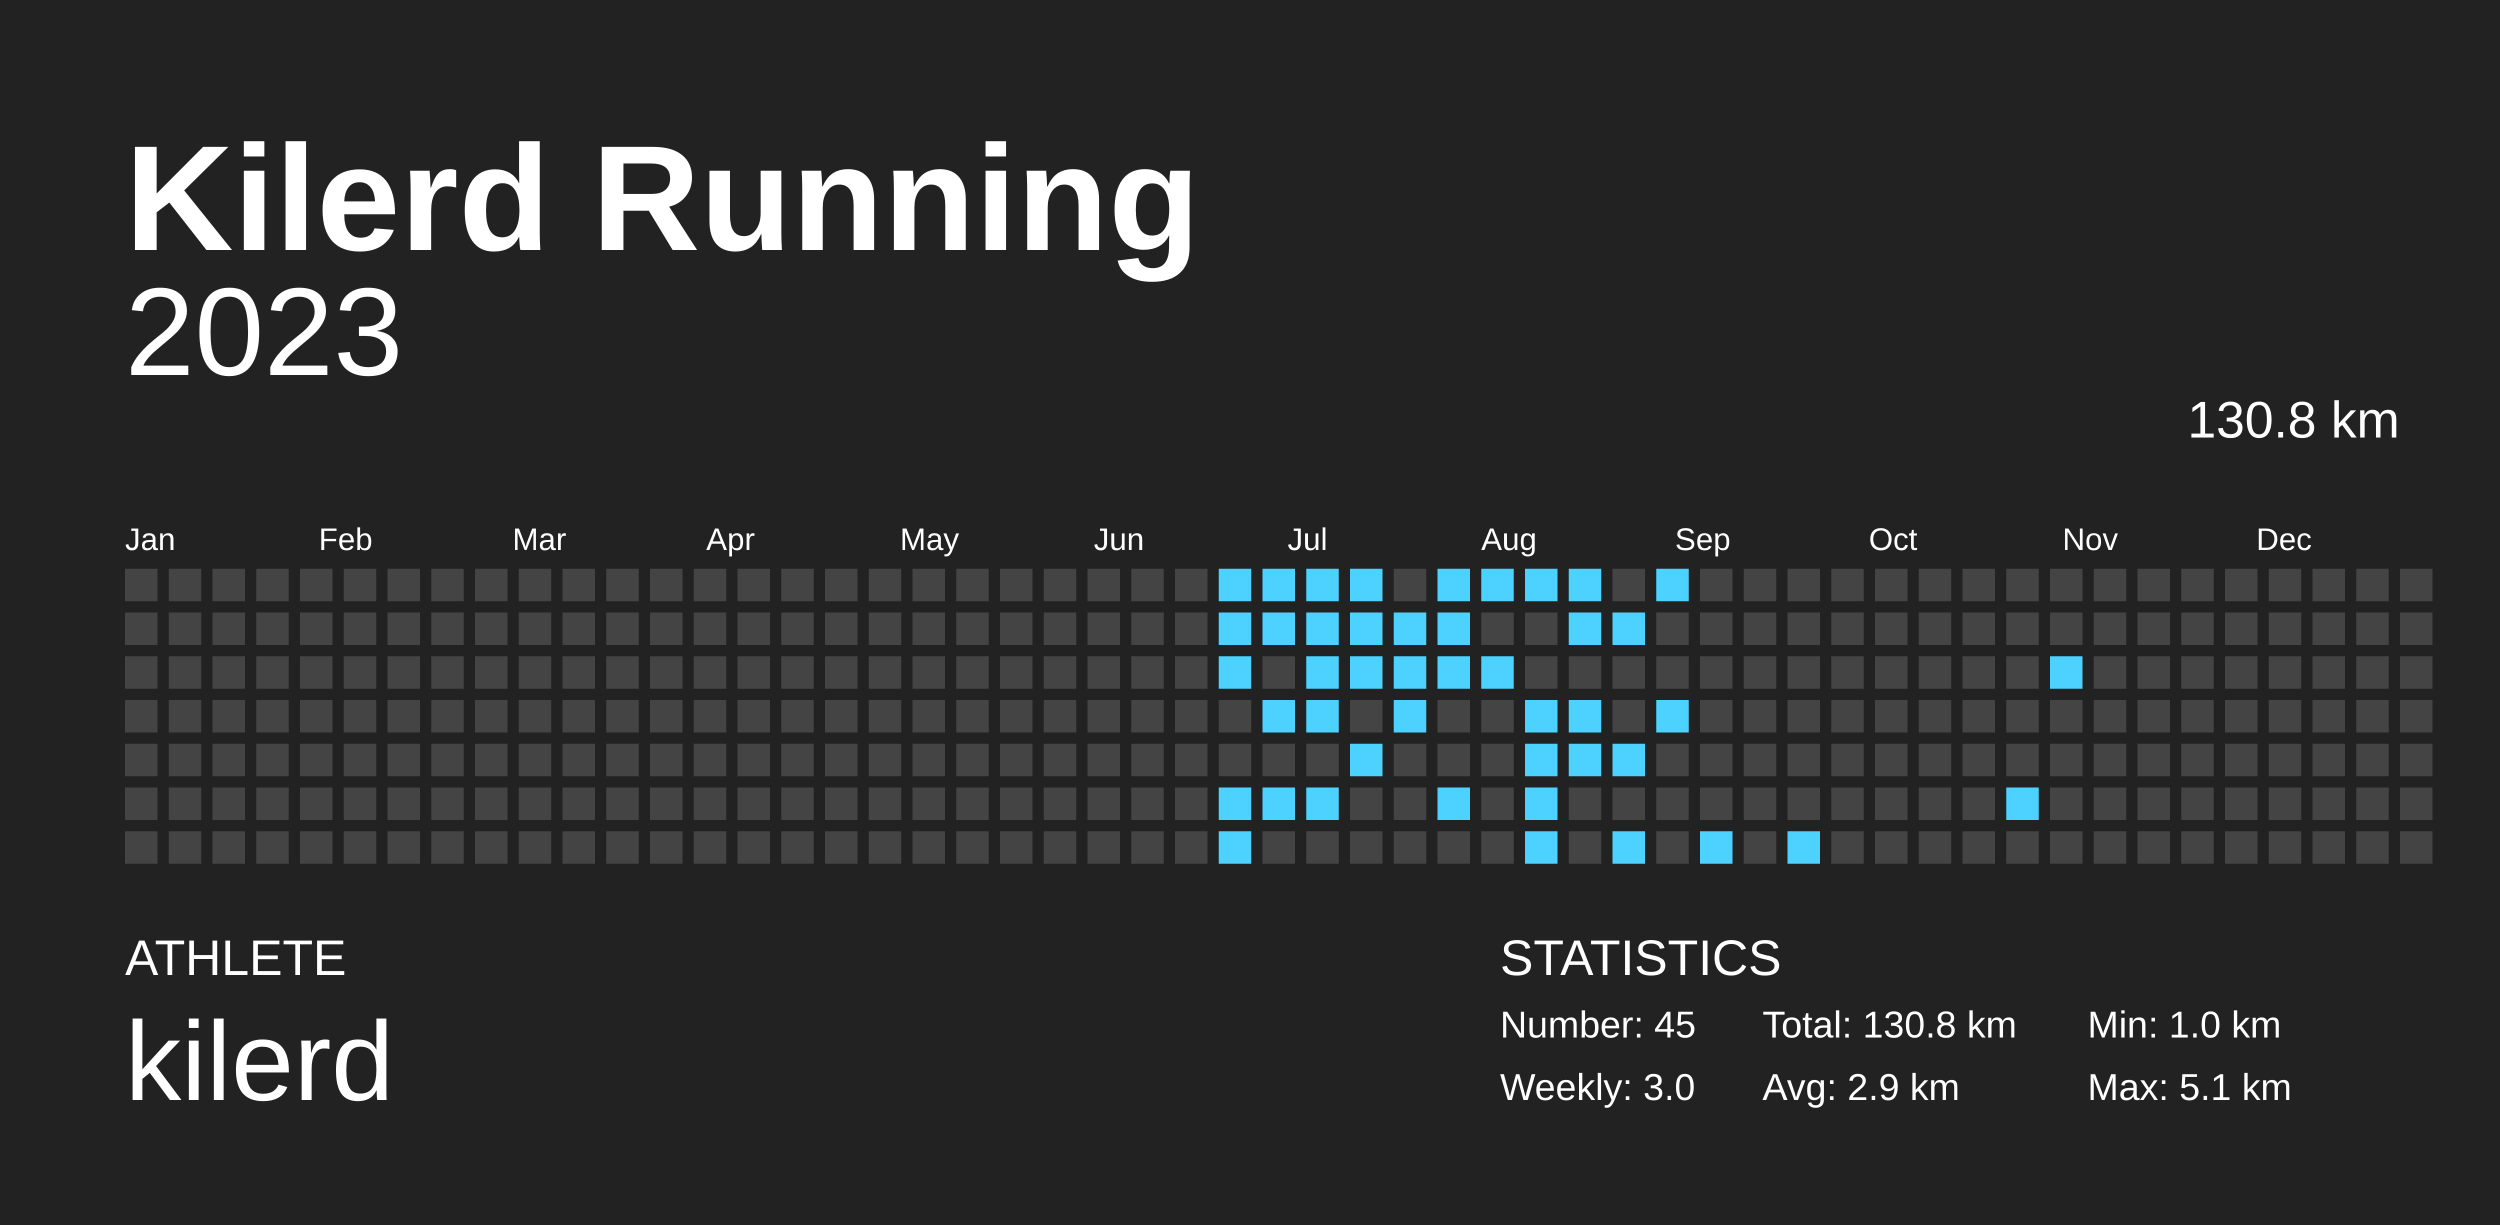
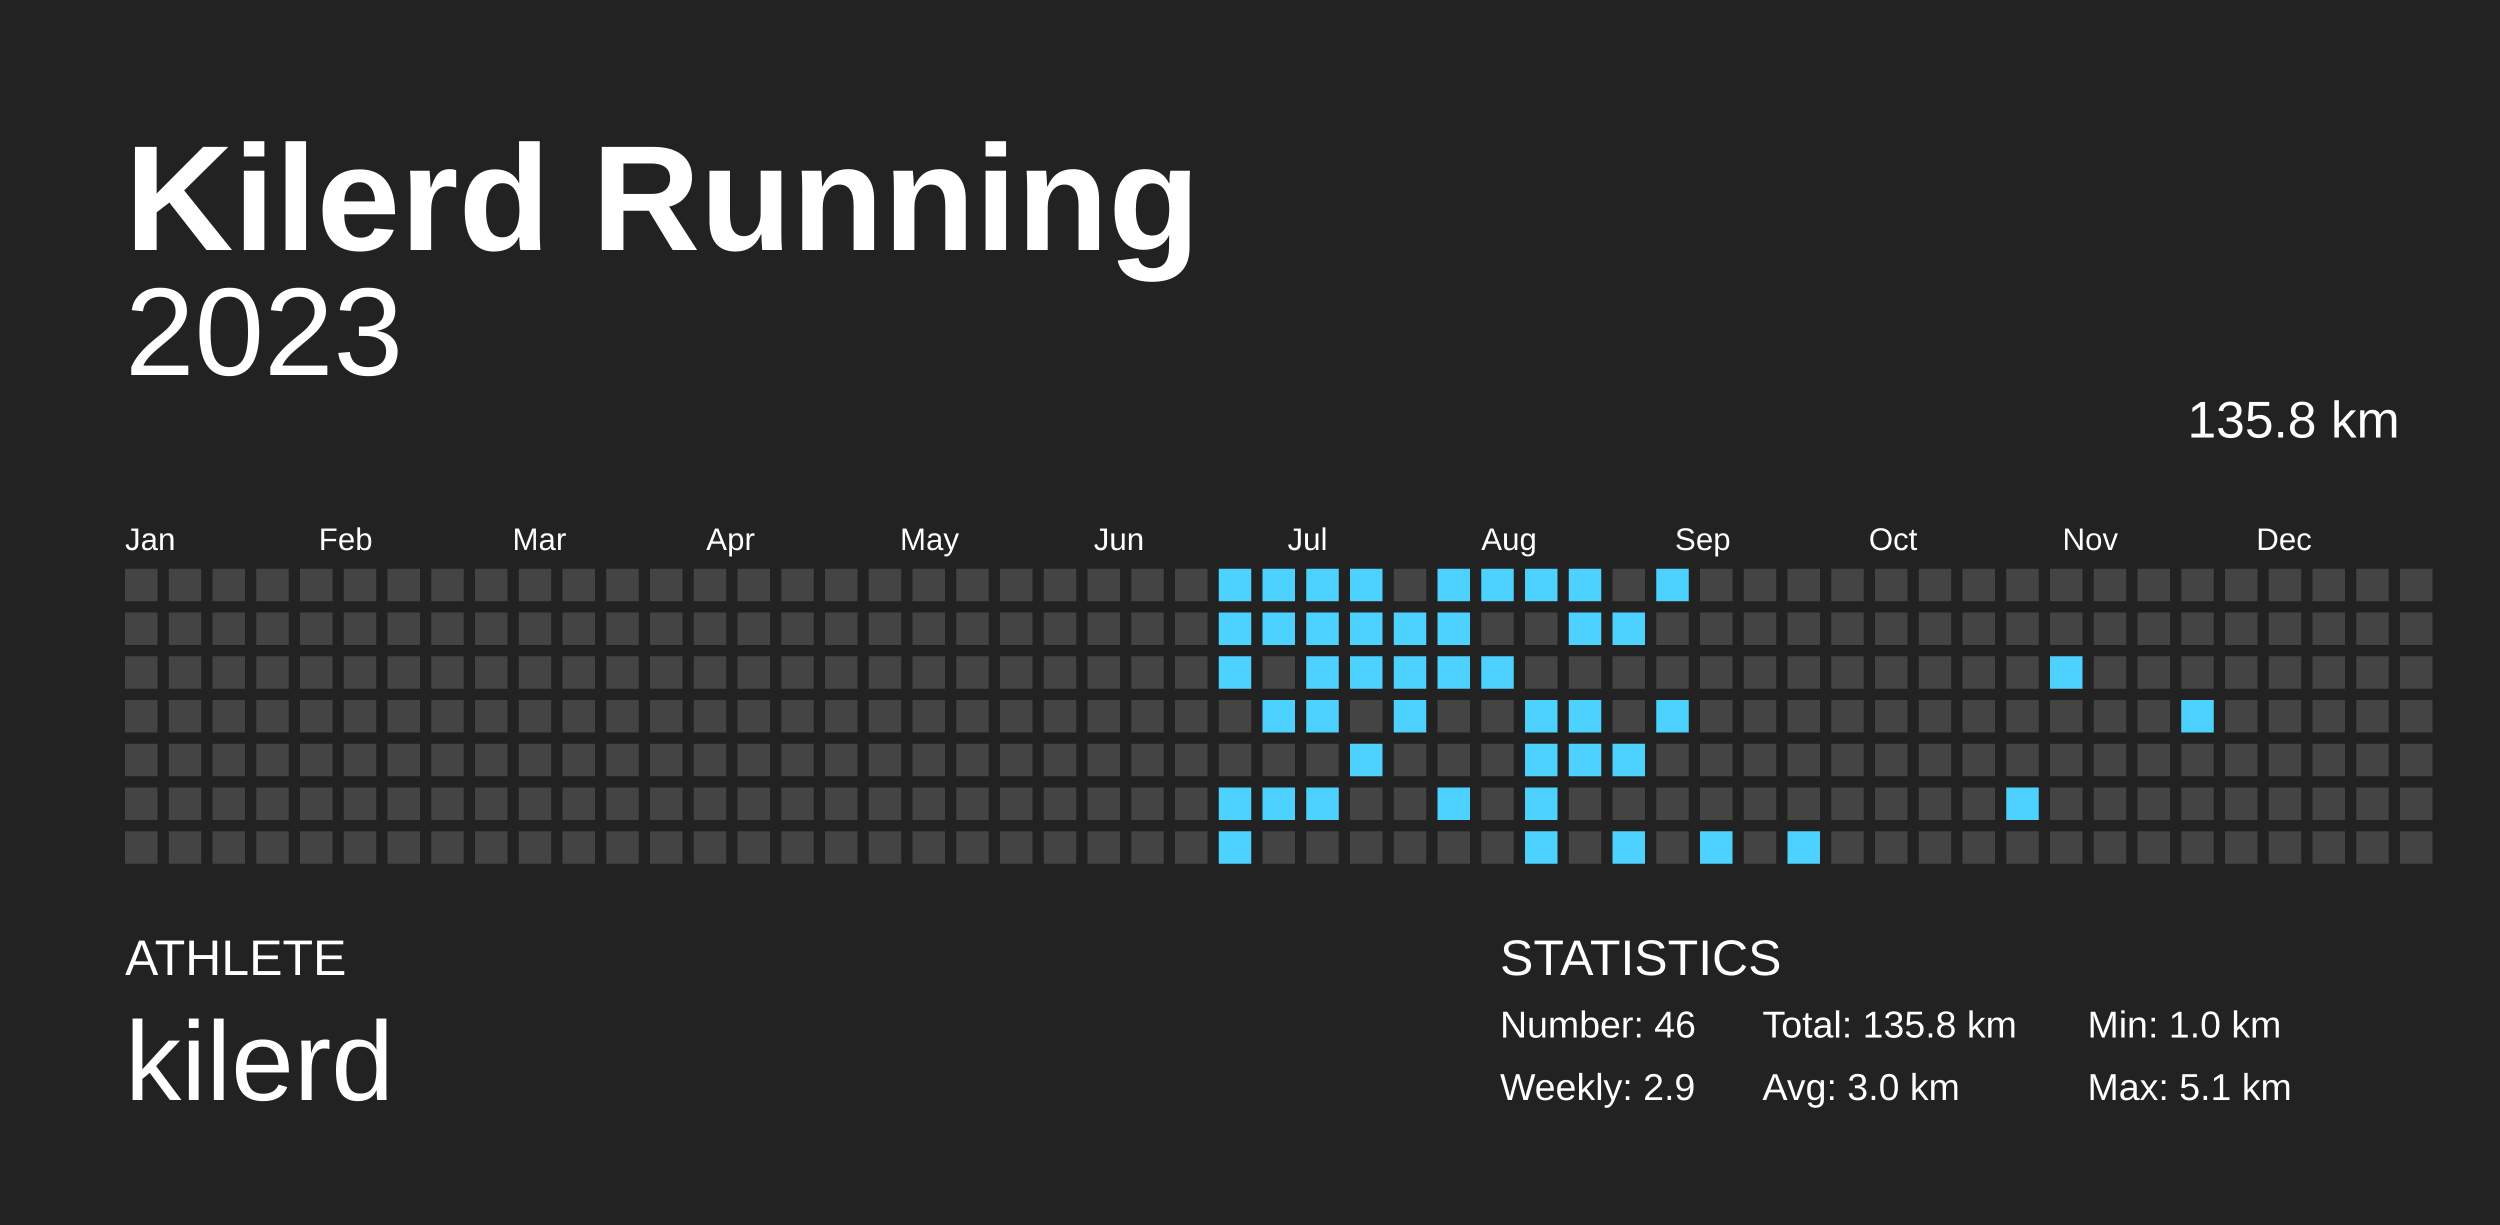
<svg xmlns="http://www.w3.org/2000/svg" baseProfile="full" height="98mm" version="1.1" viewBox="0,0,200,98" width="200mm">
  <defs />
  <rect fill="#222222" height="98" width="200" x="0" y="0" />
  <text fill="#FFFFFF" style="font-size:12px; font-family:Arial; font-weight:bold;" x="10" y="20">Kilerd Running</text>
  <text fill="#FFFFFF" style="font-size:4px; font-family:Arial" x="10" y="78">ATHLETE</text>
  <text fill="#FFFFFF" style="font-size:9px; font-family:Arial" x="10" y="88">kilerd</text>
  <text fill="#FFFFFF" style="font-size:4px; font-family:Arial" x="120" y="78">STATISTICS</text>
-   <text fill="#FFFFFF" style="font-size:3px; font-family:Arial" x="120" y="83">Number: 45</text>
-   <text fill="#FFFFFF" style="font-size:3px; font-family:Arial" x="120" y="88">Weekly: 3.0</text>
-   <text fill="#FFFFFF" style="font-size:3px; font-family:Arial" x="141" y="83">Total: 130.8 km</text>
-   <text fill="#FFFFFF" style="font-size:3px; font-family:Arial" x="141" y="88">Avg: 2.9 km</text>
+   <text fill="#FFFFFF" style="font-size:3px; font-family:Arial" x="120" y="83">Number: 46</text>
+   <text fill="#FFFFFF" style="font-size:3px; font-family:Arial" x="120" y="88">Weekly: 2.9</text>
+   <text fill="#FFFFFF" style="font-size:3px; font-family:Arial" x="141" y="83">Total: 135.8 km</text>
+   <text fill="#FFFFFF" style="font-size:3px; font-family:Arial" x="141" y="88">Avg: 3.0 km</text>
  <text fill="#FFFFFF" style="font-size:3px; font-family:Arial" x="167" y="83">Min: 1.0 km</text>
  <text fill="#FFFFFF" style="font-size:3px; font-family:Arial" x="167" y="88">Max: 5.1 km</text>
  <text alignment-baseline="hanging" fill="#FFFFFF" style="font-size:10.0px; font-family:Arial;" x="10" y="30">2023</text>
-   <text alignment-baseline="hanging" fill="#FFFFFF" style="font-size:4.125px; font-family:Arial;" x="175" y="35">130.8 km</text>
+   <text alignment-baseline="hanging" fill="#FFFFFF" style="font-size:4.125px; font-family:Arial;" x="175" y="35">135.8 km</text>
  <text fill="#FFFFFF" style="font-size:2.5px; font-family:Arial" x="10.0" y="44">Jan</text>
  <text fill="#FFFFFF" style="font-size:2.5px; font-family:Arial" x="25.5" y="44">Feb</text>
  <text fill="#FFFFFF" style="font-size:2.5px; font-family:Arial" x="41.0" y="44">Mar</text>
  <text fill="#FFFFFF" style="font-size:2.5px; font-family:Arial" x="56.5" y="44">Apr</text>
  <text fill="#FFFFFF" style="font-size:2.5px; font-family:Arial" x="72.0" y="44">May</text>
  <text fill="#FFFFFF" style="font-size:2.5px; font-family:Arial" x="87.5" y="44">Jun</text>
  <text fill="#FFFFFF" style="font-size:2.5px; font-family:Arial" x="103.0" y="44">Jul</text>
  <text fill="#FFFFFF" style="font-size:2.5px; font-family:Arial" x="118.5" y="44">Aug</text>
  <text fill="#FFFFFF" style="font-size:2.5px; font-family:Arial" x="134.0" y="44">Sep</text>
  <text fill="#FFFFFF" style="font-size:2.5px; font-family:Arial" x="149.5" y="44">Oct</text>
  <text fill="#FFFFFF" style="font-size:2.5px; font-family:Arial" x="165.0" y="44">Nov</text>
  <text fill="#FFFFFF" style="font-size:2.5px; font-family:Arial" x="180.5" y="44">Dec</text>
  <rect fill="#444444" height="2.6" width="2.6" x="10.0" y="45.5" />
  <rect fill="#444444" height="2.6" width="2.6" x="10.0" y="49.0" />
  <rect fill="#444444" height="2.6" width="2.6" x="10.0" y="52.5" />
  <rect fill="#444444" height="2.6" width="2.6" x="10.0" y="56.0" />
  <rect fill="#444444" height="2.6" width="2.6" x="10.0" y="59.5" />
  <rect fill="#444444" height="2.6" width="2.6" x="10.0" y="63.0" />
  <rect fill="#444444" height="2.6" width="2.6" x="10.0" y="66.5" />
  <rect fill="#444444" height="2.6" width="2.6" x="13.5" y="45.5" />
  <rect fill="#444444" height="2.6" width="2.6" x="13.5" y="49.0" />
  <rect fill="#444444" height="2.6" width="2.6" x="13.5" y="52.5" />
  <rect fill="#444444" height="2.6" width="2.6" x="13.5" y="56.0" />
  <rect fill="#444444" height="2.6" width="2.6" x="13.5" y="59.5" />
  <rect fill="#444444" height="2.6" width="2.6" x="13.5" y="63.0" />
  <rect fill="#444444" height="2.6" width="2.6" x="13.5" y="66.5" />
  <rect fill="#444444" height="2.6" width="2.6" x="17.0" y="45.5" />
  <rect fill="#444444" height="2.6" width="2.6" x="17.0" y="49.0" />
  <rect fill="#444444" height="2.6" width="2.6" x="17.0" y="52.5" />
  <rect fill="#444444" height="2.6" width="2.6" x="17.0" y="56.0" />
  <rect fill="#444444" height="2.6" width="2.6" x="17.0" y="59.5" />
  <rect fill="#444444" height="2.6" width="2.6" x="17.0" y="63.0" />
  <rect fill="#444444" height="2.6" width="2.6" x="17.0" y="66.5" />
  <rect fill="#444444" height="2.6" width="2.6" x="20.5" y="45.5" />
  <rect fill="#444444" height="2.6" width="2.6" x="20.5" y="49.0" />
  <rect fill="#444444" height="2.6" width="2.6" x="20.5" y="52.5" />
  <rect fill="#444444" height="2.6" width="2.6" x="20.5" y="56.0" />
  <rect fill="#444444" height="2.6" width="2.6" x="20.5" y="59.5" />
  <rect fill="#444444" height="2.6" width="2.6" x="20.5" y="63.0" />
  <rect fill="#444444" height="2.6" width="2.6" x="20.5" y="66.5" />
  <rect fill="#444444" height="2.6" width="2.6" x="24.0" y="45.5" />
  <rect fill="#444444" height="2.6" width="2.6" x="24.0" y="49.0" />
  <rect fill="#444444" height="2.6" width="2.6" x="24.0" y="52.5" />
  <rect fill="#444444" height="2.6" width="2.6" x="24.0" y="56.0" />
  <rect fill="#444444" height="2.6" width="2.6" x="24.0" y="59.5" />
  <rect fill="#444444" height="2.6" width="2.6" x="24.0" y="63.0" />
  <rect fill="#444444" height="2.6" width="2.6" x="24.0" y="66.5" />
  <rect fill="#444444" height="2.6" width="2.6" x="27.5" y="45.5" />
  <rect fill="#444444" height="2.6" width="2.6" x="27.5" y="49.0" />
  <rect fill="#444444" height="2.6" width="2.6" x="27.5" y="52.5" />
  <rect fill="#444444" height="2.6" width="2.6" x="27.5" y="56.0" />
  <rect fill="#444444" height="2.6" width="2.6" x="27.5" y="59.5" />
  <rect fill="#444444" height="2.6" width="2.6" x="27.5" y="63.0" />
  <rect fill="#444444" height="2.6" width="2.6" x="27.5" y="66.5" />
  <rect fill="#444444" height="2.6" width="2.6" x="31.0" y="45.5" />
  <rect fill="#444444" height="2.6" width="2.6" x="31.0" y="49.0" />
  <rect fill="#444444" height="2.6" width="2.6" x="31.0" y="52.5" />
  <rect fill="#444444" height="2.6" width="2.6" x="31.0" y="56.0" />
  <rect fill="#444444" height="2.6" width="2.6" x="31.0" y="59.5" />
  <rect fill="#444444" height="2.6" width="2.6" x="31.0" y="63.0" />
  <rect fill="#444444" height="2.6" width="2.6" x="31.0" y="66.5" />
  <rect fill="#444444" height="2.6" width="2.6" x="34.5" y="45.5" />
  <rect fill="#444444" height="2.6" width="2.6" x="34.5" y="49.0" />
  <rect fill="#444444" height="2.6" width="2.6" x="34.5" y="52.5" />
  <rect fill="#444444" height="2.6" width="2.6" x="34.5" y="56.0" />
  <rect fill="#444444" height="2.6" width="2.6" x="34.5" y="59.5" />
  <rect fill="#444444" height="2.6" width="2.6" x="34.5" y="63.0" />
  <rect fill="#444444" height="2.6" width="2.6" x="34.5" y="66.5" />
  <rect fill="#444444" height="2.6" width="2.6" x="38.0" y="45.5" />
  <rect fill="#444444" height="2.6" width="2.6" x="38.0" y="49.0" />
  <rect fill="#444444" height="2.6" width="2.6" x="38.0" y="52.5" />
  <rect fill="#444444" height="2.6" width="2.6" x="38.0" y="56.0" />
  <rect fill="#444444" height="2.6" width="2.6" x="38.0" y="59.5" />
  <rect fill="#444444" height="2.6" width="2.6" x="38.0" y="63.0" />
  <rect fill="#444444" height="2.6" width="2.6" x="38.0" y="66.5" />
  <rect fill="#444444" height="2.6" width="2.6" x="41.5" y="45.5" />
  <rect fill="#444444" height="2.6" width="2.6" x="41.5" y="49.0" />
  <rect fill="#444444" height="2.6" width="2.6" x="41.5" y="52.5" />
  <rect fill="#444444" height="2.6" width="2.6" x="41.5" y="56.0" />
  <rect fill="#444444" height="2.6" width="2.6" x="41.5" y="59.5" />
  <rect fill="#444444" height="2.6" width="2.6" x="41.5" y="63.0" />
  <rect fill="#444444" height="2.6" width="2.6" x="41.5" y="66.5" />
  <rect fill="#444444" height="2.6" width="2.6" x="45.0" y="45.5" />
  <rect fill="#444444" height="2.6" width="2.6" x="45.0" y="49.0" />
  <rect fill="#444444" height="2.6" width="2.6" x="45.0" y="52.5" />
  <rect fill="#444444" height="2.6" width="2.6" x="45.0" y="56.0" />
  <rect fill="#444444" height="2.6" width="2.6" x="45.0" y="59.5" />
  <rect fill="#444444" height="2.6" width="2.6" x="45.0" y="63.0" />
  <rect fill="#444444" height="2.6" width="2.6" x="45.0" y="66.5" />
  <rect fill="#444444" height="2.6" width="2.6" x="48.5" y="45.5" />
  <rect fill="#444444" height="2.6" width="2.6" x="48.5" y="49.0" />
  <rect fill="#444444" height="2.6" width="2.6" x="48.5" y="52.5" />
  <rect fill="#444444" height="2.6" width="2.6" x="48.5" y="56.0" />
  <rect fill="#444444" height="2.6" width="2.6" x="48.5" y="59.5" />
  <rect fill="#444444" height="2.6" width="2.6" x="48.5" y="63.0" />
  <rect fill="#444444" height="2.6" width="2.6" x="48.5" y="66.5" />
  <rect fill="#444444" height="2.6" width="2.6" x="52.0" y="45.5" />
  <rect fill="#444444" height="2.6" width="2.6" x="52.0" y="49.0" />
  <rect fill="#444444" height="2.6" width="2.6" x="52.0" y="52.5" />
  <rect fill="#444444" height="2.6" width="2.6" x="52.0" y="56.0" />
  <rect fill="#444444" height="2.6" width="2.6" x="52.0" y="59.5" />
  <rect fill="#444444" height="2.6" width="2.6" x="52.0" y="63.0" />
  <rect fill="#444444" height="2.6" width="2.6" x="52.0" y="66.5" />
  <rect fill="#444444" height="2.6" width="2.6" x="55.5" y="45.5" />
  <rect fill="#444444" height="2.6" width="2.6" x="55.5" y="49.0" />
  <rect fill="#444444" height="2.6" width="2.6" x="55.5" y="52.5" />
  <rect fill="#444444" height="2.6" width="2.6" x="55.5" y="56.0" />
  <rect fill="#444444" height="2.6" width="2.6" x="55.5" y="59.5" />
  <rect fill="#444444" height="2.6" width="2.6" x="55.5" y="63.0" />
  <rect fill="#444444" height="2.6" width="2.6" x="55.5" y="66.5" />
  <rect fill="#444444" height="2.6" width="2.6" x="59.0" y="45.5" />
  <rect fill="#444444" height="2.6" width="2.6" x="59.0" y="49.0" />
  <rect fill="#444444" height="2.6" width="2.6" x="59.0" y="52.5" />
  <rect fill="#444444" height="2.6" width="2.6" x="59.0" y="56.0" />
  <rect fill="#444444" height="2.6" width="2.6" x="59.0" y="59.5" />
  <rect fill="#444444" height="2.6" width="2.6" x="59.0" y="63.0" />
  <rect fill="#444444" height="2.6" width="2.6" x="59.0" y="66.5" />
  <rect fill="#444444" height="2.6" width="2.6" x="62.5" y="45.5" />
  <rect fill="#444444" height="2.6" width="2.6" x="62.5" y="49.0" />
  <rect fill="#444444" height="2.6" width="2.6" x="62.5" y="52.5" />
  <rect fill="#444444" height="2.6" width="2.6" x="62.5" y="56.0" />
  <rect fill="#444444" height="2.6" width="2.6" x="62.5" y="59.5" />
  <rect fill="#444444" height="2.6" width="2.6" x="62.5" y="63.0" />
  <rect fill="#444444" height="2.6" width="2.6" x="62.5" y="66.5" />
  <rect fill="#444444" height="2.6" width="2.6" x="66.0" y="45.5" />
  <rect fill="#444444" height="2.6" width="2.6" x="66.0" y="49.0" />
  <rect fill="#444444" height="2.6" width="2.6" x="66.0" y="52.5" />
  <rect fill="#444444" height="2.6" width="2.6" x="66.0" y="56.0" />
  <rect fill="#444444" height="2.6" width="2.6" x="66.0" y="59.5" />
  <rect fill="#444444" height="2.6" width="2.6" x="66.0" y="63.0" />
  <rect fill="#444444" height="2.6" width="2.6" x="66.0" y="66.5" />
  <rect fill="#444444" height="2.6" width="2.6" x="69.5" y="45.5" />
  <rect fill="#444444" height="2.6" width="2.6" x="69.5" y="49.0" />
  <rect fill="#444444" height="2.6" width="2.6" x="69.5" y="52.5" />
  <rect fill="#444444" height="2.6" width="2.6" x="69.5" y="56.0" />
  <rect fill="#444444" height="2.6" width="2.6" x="69.5" y="59.5" />
  <rect fill="#444444" height="2.6" width="2.6" x="69.5" y="63.0" />
  <rect fill="#444444" height="2.6" width="2.6" x="69.5" y="66.5" />
  <rect fill="#444444" height="2.6" width="2.6" x="73.0" y="45.5" />
  <rect fill="#444444" height="2.6" width="2.6" x="73.0" y="49.0" />
  <rect fill="#444444" height="2.6" width="2.6" x="73.0" y="52.5" />
  <rect fill="#444444" height="2.6" width="2.6" x="73.0" y="56.0" />
  <rect fill="#444444" height="2.6" width="2.6" x="73.0" y="59.5" />
  <rect fill="#444444" height="2.6" width="2.6" x="73.0" y="63.0" />
  <rect fill="#444444" height="2.6" width="2.6" x="73.0" y="66.5" />
  <rect fill="#444444" height="2.6" width="2.6" x="76.5" y="45.5" />
  <rect fill="#444444" height="2.6" width="2.6" x="76.5" y="49.0" />
  <rect fill="#444444" height="2.6" width="2.6" x="76.5" y="52.5" />
  <rect fill="#444444" height="2.6" width="2.6" x="76.5" y="56.0" />
  <rect fill="#444444" height="2.6" width="2.6" x="76.5" y="59.5" />
  <rect fill="#444444" height="2.6" width="2.6" x="76.5" y="63.0" />
  <rect fill="#444444" height="2.6" width="2.6" x="76.5" y="66.5" />
  <rect fill="#444444" height="2.6" width="2.6" x="80.0" y="45.5" />
  <rect fill="#444444" height="2.6" width="2.6" x="80.0" y="49.0" />
  <rect fill="#444444" height="2.6" width="2.6" x="80.0" y="52.5" />
  <rect fill="#444444" height="2.6" width="2.6" x="80.0" y="56.0" />
  <rect fill="#444444" height="2.6" width="2.6" x="80.0" y="59.5" />
  <rect fill="#444444" height="2.6" width="2.6" x="80.0" y="63.0" />
  <rect fill="#444444" height="2.6" width="2.6" x="80.0" y="66.5" />
  <rect fill="#444444" height="2.6" width="2.6" x="83.5" y="45.5" />
  <rect fill="#444444" height="2.6" width="2.6" x="83.5" y="49.0" />
  <rect fill="#444444" height="2.6" width="2.6" x="83.5" y="52.5" />
  <rect fill="#444444" height="2.6" width="2.6" x="83.5" y="56.0" />
  <rect fill="#444444" height="2.6" width="2.6" x="83.5" y="59.5" />
  <rect fill="#444444" height="2.6" width="2.6" x="83.5" y="63.0" />
  <rect fill="#444444" height="2.6" width="2.6" x="83.5" y="66.5" />
  <rect fill="#444444" height="2.6" width="2.6" x="87.0" y="45.5" />
  <rect fill="#444444" height="2.6" width="2.6" x="87.0" y="49.0" />
  <rect fill="#444444" height="2.6" width="2.6" x="87.0" y="52.5" />
  <rect fill="#444444" height="2.6" width="2.6" x="87.0" y="56.0" />
  <rect fill="#444444" height="2.6" width="2.6" x="87.0" y="59.5" />
  <rect fill="#444444" height="2.6" width="2.6" x="87.0" y="63.0" />
  <rect fill="#444444" height="2.6" width="2.6" x="87.0" y="66.5" />
  <rect fill="#444444" height="2.6" width="2.6" x="90.5" y="45.5" />
  <rect fill="#444444" height="2.6" width="2.6" x="90.5" y="49.0" />
  <rect fill="#444444" height="2.6" width="2.6" x="90.5" y="52.5" />
  <rect fill="#444444" height="2.6" width="2.6" x="90.5" y="56.0" />
  <rect fill="#444444" height="2.6" width="2.6" x="90.5" y="59.5" />
  <rect fill="#444444" height="2.6" width="2.6" x="90.5" y="63.0" />
  <rect fill="#444444" height="2.6" width="2.6" x="90.5" y="66.5" />
  <rect fill="#444444" height="2.6" width="2.6" x="94.0" y="45.5" />
  <rect fill="#444444" height="2.6" width="2.6" x="94.0" y="49.0" />
  <rect fill="#444444" height="2.6" width="2.6" x="94.0" y="52.5" />
  <rect fill="#444444" height="2.6" width="2.6" x="94.0" y="56.0" />
  <rect fill="#444444" height="2.6" width="2.6" x="94.0" y="59.5" />
  <rect fill="#444444" height="2.6" width="2.6" x="94.0" y="63.0" />
  <rect fill="#444444" height="2.6" width="2.6" x="94.0" y="66.5" />
  <rect fill="#4dd2ff" height="2.6" width="2.6" x="97.5" y="45.5" />
  <rect fill="#4dd2ff" height="2.6" width="2.6" x="97.5" y="49.0" />
  <rect fill="#4dd2ff" height="2.6" width="2.6" x="97.5" y="52.5" />
  <rect fill="#444444" height="2.6" width="2.6" x="97.5" y="56.0" />
  <rect fill="#444444" height="2.6" width="2.6" x="97.5" y="59.5" />
  <rect fill="#4dd2ff" height="2.6" width="2.6" x="97.5" y="63.0" />
  <rect fill="#4dd2ff" height="2.6" width="2.6" x="97.5" y="66.5" />
  <rect fill="#4dd2ff" height="2.6" width="2.6" x="101.0" y="45.5" />
  <rect fill="#4dd2ff" height="2.6" width="2.6" x="101.0" y="49.0" />
  <rect fill="#444444" height="2.6" width="2.6" x="101.0" y="52.5" />
  <rect fill="#4dd2ff" height="2.6" width="2.6" x="101.0" y="56.0" />
  <rect fill="#444444" height="2.6" width="2.6" x="101.0" y="59.5" />
  <rect fill="#4dd2ff" height="2.6" width="2.6" x="101.0" y="63.0" />
  <rect fill="#444444" height="2.6" width="2.6" x="101.0" y="66.5" />
  <rect fill="#4dd2ff" height="2.6" width="2.6" x="104.5" y="45.5" />
  <rect fill="#4dd2ff" height="2.6" width="2.6" x="104.5" y="49.0" />
  <rect fill="#4dd2ff" height="2.6" width="2.6" x="104.5" y="52.5" />
  <rect fill="#4dd2ff" height="2.6" width="2.6" x="104.5" y="56.0" />
  <rect fill="#444444" height="2.6" width="2.6" x="104.5" y="59.5" />
  <rect fill="#4dd2ff" height="2.6" width="2.6" x="104.5" y="63.0" />
  <rect fill="#444444" height="2.6" width="2.6" x="104.5" y="66.5" />
  <rect fill="#4dd2ff" height="2.6" width="2.6" x="108.0" y="45.5" />
  <rect fill="#4dd2ff" height="2.6" width="2.6" x="108.0" y="49.0" />
  <rect fill="#4dd2ff" height="2.6" width="2.6" x="108.0" y="52.5" />
  <rect fill="#444444" height="2.6" width="2.6" x="108.0" y="56.0" />
  <rect fill="#4dd2ff" height="2.6" width="2.6" x="108.0" y="59.5" />
  <rect fill="#444444" height="2.6" width="2.6" x="108.0" y="63.0" />
  <rect fill="#444444" height="2.6" width="2.6" x="108.0" y="66.5" />
  <rect fill="#444444" height="2.6" width="2.6" x="111.5" y="45.5" />
  <rect fill="#4dd2ff" height="2.6" width="2.6" x="111.5" y="49.0" />
  <rect fill="#4dd2ff" height="2.6" width="2.6" x="111.5" y="52.5" />
  <rect fill="#4dd2ff" height="2.6" width="2.6" x="111.5" y="56.0" />
  <rect fill="#444444" height="2.6" width="2.6" x="111.5" y="59.5" />
  <rect fill="#444444" height="2.6" width="2.6" x="111.5" y="63.0" />
  <rect fill="#444444" height="2.6" width="2.6" x="111.5" y="66.5" />
  <rect fill="#4dd2ff" height="2.6" width="2.6" x="115.0" y="45.5" />
  <rect fill="#4dd2ff" height="2.6" width="2.6" x="115.0" y="49.0" />
  <rect fill="#4dd2ff" height="2.6" width="2.6" x="115.0" y="52.5" />
  <rect fill="#444444" height="2.6" width="2.6" x="115.0" y="56.0" />
  <rect fill="#444444" height="2.6" width="2.6" x="115.0" y="59.5" />
  <rect fill="#4dd2ff" height="2.6" width="2.6" x="115.0" y="63.0" />
  <rect fill="#444444" height="2.6" width="2.6" x="115.0" y="66.5" />
  <rect fill="#4dd2ff" height="2.6" width="2.6" x="118.5" y="45.5" />
  <rect fill="#444444" height="2.6" width="2.6" x="118.5" y="49.0" />
  <rect fill="#4dd2ff" height="2.6" width="2.6" x="118.5" y="52.5" />
  <rect fill="#444444" height="2.6" width="2.6" x="118.5" y="56.0" />
  <rect fill="#444444" height="2.6" width="2.6" x="118.5" y="59.5" />
  <rect fill="#444444" height="2.6" width="2.6" x="118.5" y="63.0" />
  <rect fill="#444444" height="2.6" width="2.6" x="118.5" y="66.5" />
  <rect fill="#4dd2ff" height="2.6" width="2.6" x="122.0" y="45.5" />
  <rect fill="#444444" height="2.6" width="2.6" x="122.0" y="49.0" />
  <rect fill="#444444" height="2.6" width="2.6" x="122.0" y="52.5" />
  <rect fill="#4dd2ff" height="2.6" width="2.6" x="122.0" y="56.0" />
  <rect fill="#4dd2ff" height="2.6" width="2.6" x="122.0" y="59.5" />
  <rect fill="#4dd2ff" height="2.6" width="2.6" x="122.0" y="63.0" />
  <rect fill="#4dd2ff" height="2.6" width="2.6" x="122.0" y="66.5" />
  <rect fill="#4dd2ff" height="2.6" width="2.6" x="125.5" y="45.5" />
  <rect fill="#4dd2ff" height="2.6" width="2.6" x="125.5" y="49.0" />
  <rect fill="#444444" height="2.6" width="2.6" x="125.5" y="52.5" />
  <rect fill="#4dd2ff" height="2.6" width="2.6" x="125.5" y="56.0" />
  <rect fill="#4dd2ff" height="2.6" width="2.6" x="125.5" y="59.5" />
  <rect fill="#444444" height="2.6" width="2.6" x="125.5" y="63.0" />
  <rect fill="#444444" height="2.6" width="2.6" x="125.5" y="66.5" />
  <rect fill="#444444" height="2.6" width="2.6" x="129.0" y="45.5" />
  <rect fill="#4dd2ff" height="2.6" width="2.6" x="129.0" y="49.0" />
  <rect fill="#444444" height="2.6" width="2.6" x="129.0" y="52.5" />
  <rect fill="#444444" height="2.6" width="2.6" x="129.0" y="56.0" />
  <rect fill="#4dd2ff" height="2.6" width="2.6" x="129.0" y="59.5" />
  <rect fill="#444444" height="2.6" width="2.6" x="129.0" y="63.0" />
  <rect fill="#4dd2ff" height="2.6" width="2.6" x="129.0" y="66.5" />
  <rect fill="#4dd2ff" height="2.6" width="2.6" x="132.5" y="45.5" />
  <rect fill="#444444" height="2.6" width="2.6" x="132.5" y="49.0" />
  <rect fill="#444444" height="2.6" width="2.6" x="132.5" y="52.5" />
  <rect fill="#4dd2ff" height="2.6" width="2.6" x="132.5" y="56.0" />
  <rect fill="#444444" height="2.6" width="2.6" x="132.5" y="59.5" />
  <rect fill="#444444" height="2.6" width="2.6" x="132.5" y="63.0" />
  <rect fill="#444444" height="2.6" width="2.6" x="132.5" y="66.5" />
  <rect fill="#444444" height="2.6" width="2.6" x="136.0" y="45.5" />
  <rect fill="#444444" height="2.6" width="2.6" x="136.0" y="49.0" />
  <rect fill="#444444" height="2.6" width="2.6" x="136.0" y="52.5" />
  <rect fill="#444444" height="2.6" width="2.6" x="136.0" y="56.0" />
  <rect fill="#444444" height="2.6" width="2.6" x="136.0" y="59.5" />
  <rect fill="#444444" height="2.6" width="2.6" x="136.0" y="63.0" />
  <rect fill="#4dd2ff" height="2.6" width="2.6" x="136.0" y="66.5" />
  <rect fill="#444444" height="2.6" width="2.6" x="139.5" y="45.5" />
  <rect fill="#444444" height="2.6" width="2.6" x="139.5" y="49.0" />
  <rect fill="#444444" height="2.6" width="2.6" x="139.5" y="52.5" />
  <rect fill="#444444" height="2.6" width="2.6" x="139.5" y="56.0" />
  <rect fill="#444444" height="2.6" width="2.6" x="139.5" y="59.5" />
  <rect fill="#444444" height="2.6" width="2.6" x="139.5" y="63.0" />
  <rect fill="#444444" height="2.6" width="2.6" x="139.5" y="66.5" />
  <rect fill="#444444" height="2.6" width="2.6" x="143.0" y="45.5" />
  <rect fill="#444444" height="2.6" width="2.6" x="143.0" y="49.0" />
  <rect fill="#444444" height="2.6" width="2.6" x="143.0" y="52.5" />
  <rect fill="#444444" height="2.6" width="2.6" x="143.0" y="56.0" />
  <rect fill="#444444" height="2.6" width="2.6" x="143.0" y="59.5" />
  <rect fill="#444444" height="2.6" width="2.6" x="143.0" y="63.0" />
  <rect fill="#4dd2ff" height="2.6" width="2.6" x="143.0" y="66.5" />
  <rect fill="#444444" height="2.6" width="2.6" x="146.5" y="45.5" />
  <rect fill="#444444" height="2.6" width="2.6" x="146.5" y="49.0" />
  <rect fill="#444444" height="2.6" width="2.6" x="146.5" y="52.5" />
  <rect fill="#444444" height="2.6" width="2.6" x="146.5" y="56.0" />
  <rect fill="#444444" height="2.6" width="2.6" x="146.5" y="59.5" />
  <rect fill="#444444" height="2.6" width="2.6" x="146.5" y="63.0" />
  <rect fill="#444444" height="2.6" width="2.6" x="146.5" y="66.5" />
  <rect fill="#444444" height="2.6" width="2.6" x="150.0" y="45.5" />
  <rect fill="#444444" height="2.6" width="2.6" x="150.0" y="49.0" />
  <rect fill="#444444" height="2.6" width="2.6" x="150.0" y="52.5" />
  <rect fill="#444444" height="2.6" width="2.6" x="150.0" y="56.0" />
  <rect fill="#444444" height="2.6" width="2.6" x="150.0" y="59.5" />
  <rect fill="#444444" height="2.6" width="2.6" x="150.0" y="63.0" />
  <rect fill="#444444" height="2.6" width="2.6" x="150.0" y="66.5" />
  <rect fill="#444444" height="2.6" width="2.6" x="153.5" y="45.5" />
  <rect fill="#444444" height="2.6" width="2.6" x="153.5" y="49.0" />
  <rect fill="#444444" height="2.6" width="2.6" x="153.5" y="52.5" />
  <rect fill="#444444" height="2.6" width="2.6" x="153.5" y="56.0" />
  <rect fill="#444444" height="2.6" width="2.6" x="153.5" y="59.5" />
  <rect fill="#444444" height="2.6" width="2.6" x="153.5" y="63.0" />
  <rect fill="#444444" height="2.6" width="2.6" x="153.5" y="66.5" />
  <rect fill="#444444" height="2.6" width="2.6" x="157.0" y="45.5" />
  <rect fill="#444444" height="2.6" width="2.6" x="157.0" y="49.0" />
  <rect fill="#444444" height="2.6" width="2.6" x="157.0" y="52.5" />
  <rect fill="#444444" height="2.6" width="2.6" x="157.0" y="56.0" />
  <rect fill="#444444" height="2.6" width="2.6" x="157.0" y="59.5" />
  <rect fill="#444444" height="2.6" width="2.6" x="157.0" y="63.0" />
  <rect fill="#444444" height="2.6" width="2.6" x="157.0" y="66.5" />
  <rect fill="#444444" height="2.6" width="2.6" x="160.5" y="45.5" />
  <rect fill="#444444" height="2.6" width="2.6" x="160.5" y="49.0" />
  <rect fill="#444444" height="2.6" width="2.6" x="160.5" y="52.5" />
  <rect fill="#444444" height="2.6" width="2.6" x="160.5" y="56.0" />
  <rect fill="#444444" height="2.6" width="2.6" x="160.5" y="59.5" />
  <rect fill="#4dd2ff" height="2.6" width="2.6" x="160.5" y="63.0" />
  <rect fill="#444444" height="2.6" width="2.6" x="160.5" y="66.5" />
  <rect fill="#444444" height="2.6" width="2.6" x="164.0" y="45.5" />
  <rect fill="#444444" height="2.6" width="2.6" x="164.0" y="49.0" />
  <rect fill="#4dd2ff" height="2.6" width="2.6" x="164.0" y="52.5" />
  <rect fill="#444444" height="2.6" width="2.6" x="164.0" y="56.0" />
  <rect fill="#444444" height="2.6" width="2.6" x="164.0" y="59.5" />
  <rect fill="#444444" height="2.6" width="2.6" x="164.0" y="63.0" />
  <rect fill="#444444" height="2.6" width="2.6" x="164.0" y="66.5" />
  <rect fill="#444444" height="2.6" width="2.6" x="167.5" y="45.5" />
  <rect fill="#444444" height="2.6" width="2.6" x="167.5" y="49.0" />
  <rect fill="#444444" height="2.6" width="2.6" x="167.5" y="52.5" />
  <rect fill="#444444" height="2.6" width="2.6" x="167.5" y="56.0" />
  <rect fill="#444444" height="2.6" width="2.6" x="167.5" y="59.5" />
  <rect fill="#444444" height="2.6" width="2.6" x="167.5" y="63.0" />
  <rect fill="#444444" height="2.6" width="2.6" x="167.5" y="66.5" />
  <rect fill="#444444" height="2.6" width="2.6" x="171.0" y="45.5" />
  <rect fill="#444444" height="2.6" width="2.6" x="171.0" y="49.0" />
  <rect fill="#444444" height="2.6" width="2.6" x="171.0" y="52.5" />
  <rect fill="#444444" height="2.6" width="2.6" x="171.0" y="56.0" />
  <rect fill="#444444" height="2.6" width="2.6" x="171.0" y="59.5" />
  <rect fill="#444444" height="2.6" width="2.6" x="171.0" y="63.0" />
  <rect fill="#444444" height="2.6" width="2.6" x="171.0" y="66.5" />
  <rect fill="#444444" height="2.6" width="2.6" x="174.5" y="45.5" />
  <rect fill="#444444" height="2.6" width="2.6" x="174.5" y="49.0" />
  <rect fill="#444444" height="2.6" width="2.6" x="174.5" y="52.5" />
-   <rect fill="#444444" height="2.6" width="2.6" x="174.5" y="56.0" />
+   <rect fill="#4dd2ff" height="2.6" width="2.6" x="174.5" y="56.0" />
  <rect fill="#444444" height="2.6" width="2.6" x="174.5" y="59.5" />
  <rect fill="#444444" height="2.6" width="2.6" x="174.5" y="63.0" />
  <rect fill="#444444" height="2.6" width="2.6" x="174.5" y="66.5" />
  <rect fill="#444444" height="2.6" width="2.6" x="178.0" y="45.5" />
  <rect fill="#444444" height="2.6" width="2.6" x="178.0" y="49.0" />
  <rect fill="#444444" height="2.6" width="2.6" x="178.0" y="52.5" />
  <rect fill="#444444" height="2.6" width="2.6" x="178.0" y="56.0" />
  <rect fill="#444444" height="2.6" width="2.6" x="178.0" y="59.5" />
  <rect fill="#444444" height="2.6" width="2.6" x="178.0" y="63.0" />
  <rect fill="#444444" height="2.6" width="2.6" x="178.0" y="66.5" />
  <rect fill="#444444" height="2.6" width="2.6" x="181.5" y="45.5" />
  <rect fill="#444444" height="2.6" width="2.6" x="181.5" y="49.0" />
  <rect fill="#444444" height="2.6" width="2.6" x="181.5" y="52.5" />
  <rect fill="#444444" height="2.6" width="2.6" x="181.5" y="56.0" />
  <rect fill="#444444" height="2.6" width="2.6" x="181.5" y="59.5" />
  <rect fill="#444444" height="2.6" width="2.6" x="181.5" y="63.0" />
  <rect fill="#444444" height="2.6" width="2.6" x="181.5" y="66.5" />
  <rect fill="#444444" height="2.6" width="2.6" x="185.0" y="45.5" />
  <rect fill="#444444" height="2.6" width="2.6" x="185.0" y="49.0" />
  <rect fill="#444444" height="2.6" width="2.6" x="185.0" y="52.5" />
  <rect fill="#444444" height="2.6" width="2.6" x="185.0" y="56.0" />
  <rect fill="#444444" height="2.6" width="2.6" x="185.0" y="59.5" />
  <rect fill="#444444" height="2.6" width="2.6" x="185.0" y="63.0" />
  <rect fill="#444444" height="2.6" width="2.6" x="185.0" y="66.5" />
  <rect fill="#444444" height="2.6" width="2.6" x="188.5" y="45.5" />
  <rect fill="#444444" height="2.6" width="2.6" x="188.5" y="49.0" />
  <rect fill="#444444" height="2.6" width="2.6" x="188.5" y="52.5" />
  <rect fill="#444444" height="2.6" width="2.6" x="188.5" y="56.0" />
  <rect fill="#444444" height="2.6" width="2.6" x="188.5" y="59.5" />
  <rect fill="#444444" height="2.6" width="2.6" x="188.5" y="63.0" />
  <rect fill="#444444" height="2.6" width="2.6" x="188.5" y="66.5" />
  <rect fill="#444444" height="2.6" width="2.6" x="192.0" y="45.5" />
  <rect fill="#444444" height="2.6" width="2.6" x="192.0" y="49.0" />
  <rect fill="#444444" height="2.6" width="2.6" x="192.0" y="52.5" />
  <rect fill="#444444" height="2.6" width="2.6" x="192.0" y="56.0" />
  <rect fill="#444444" height="2.6" width="2.6" x="192.0" y="59.5" />
  <rect fill="#444444" height="2.6" width="2.6" x="192.0" y="63.0" />
  <rect fill="#444444" height="2.6" width="2.6" x="192.0" y="66.5" />
</svg>
